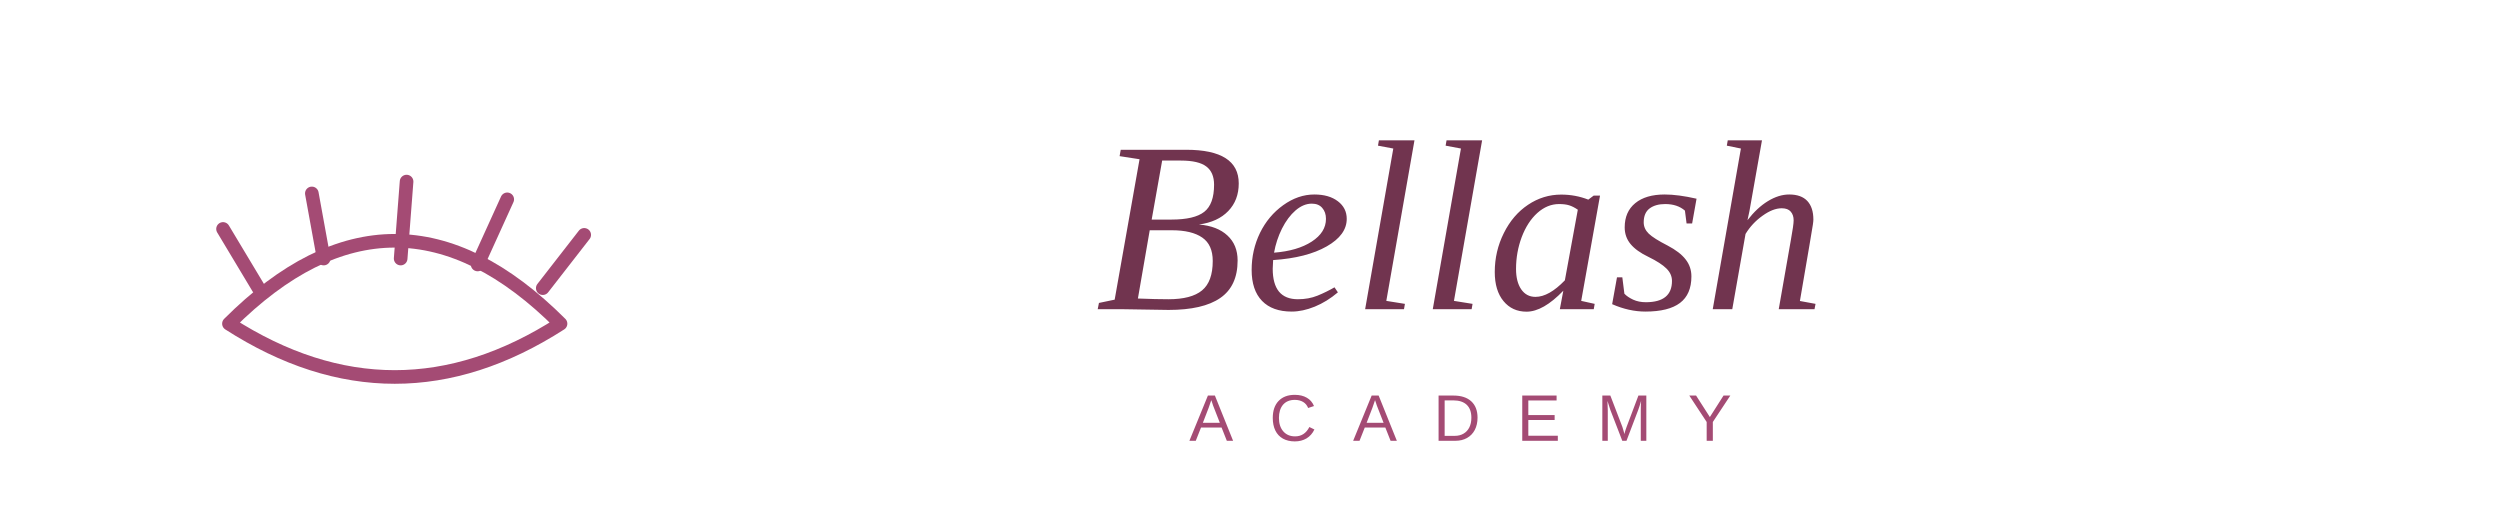
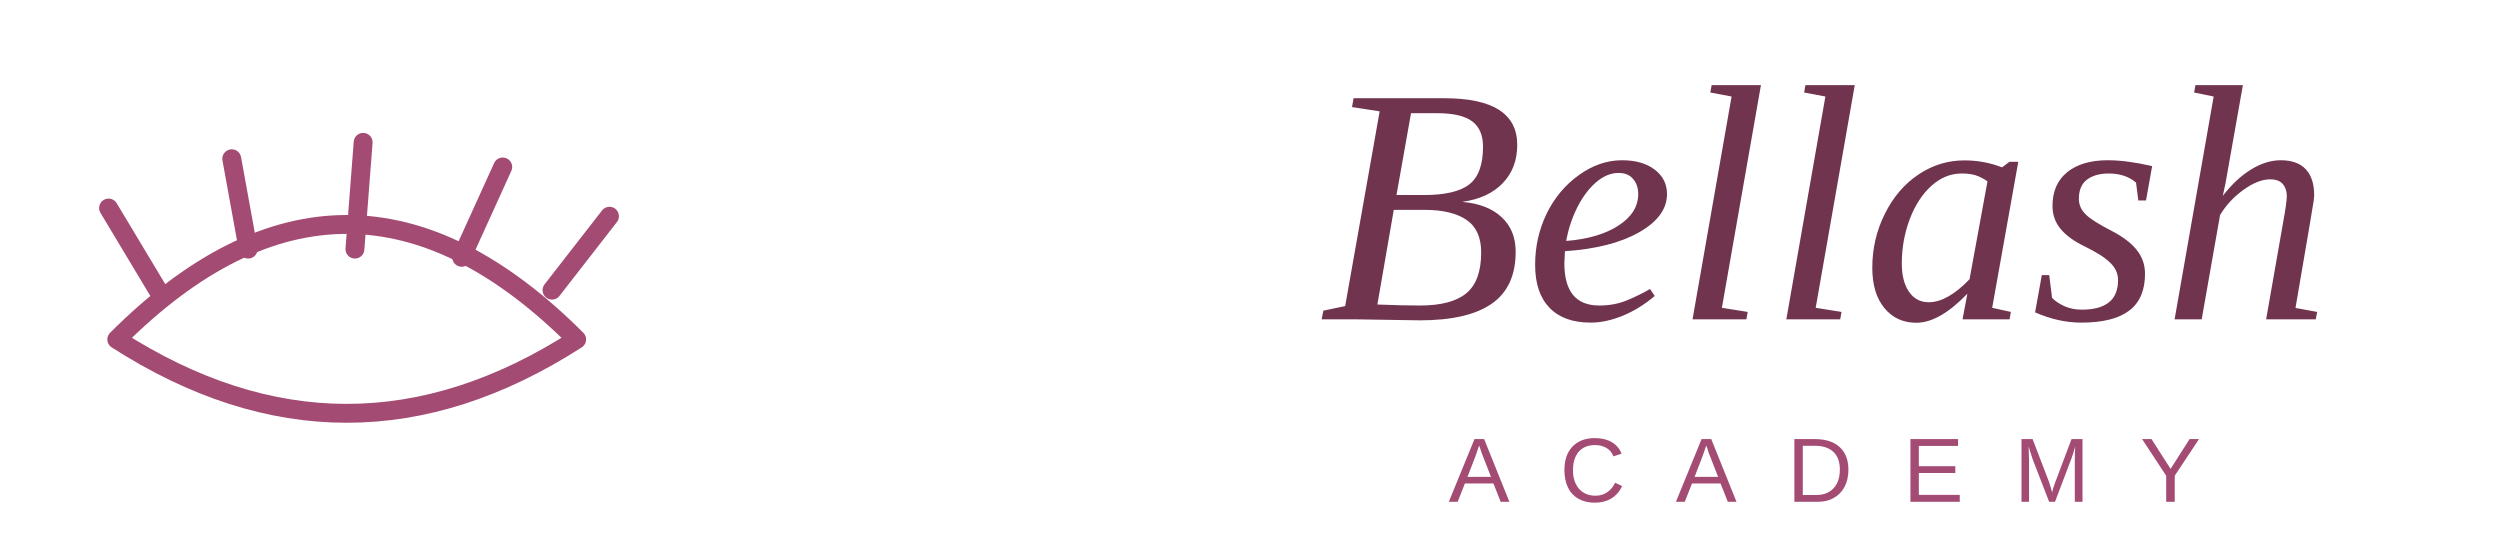
- <svg xmlns="http://www.w3.org/2000/svg" width="760" height="160" viewBox="0 0 380 80">
+ <svg xmlns="http://www.w3.org/2000/svg" width="274" height="60" viewBox="22 12 274 60">
  <g transform="translate(6 24) scale(.9)">
    <g fill="none" stroke="#A44B74" stroke-width="2.3" stroke-linecap="round" stroke-linejoin="round">
      <path d="M32 28 Q60 0 88 28 Q60 46 32 28Z" />
      <path d="M37 22 L31 12 M48 17 L46 6 M61 17 L62 4 M74 18 L79 7 M85 22 L92 13" />
    </g>
  </g>
  <text x="222" y="47" font-family="Georgia, 'Times New Roman', serif" font-size="37" font-style="italic" fill="#71344F" text-anchor="middle">Bellash</text>
  <text x="222" y="67" font-family="Arial, Helvetica, sans-serif" font-size="10" letter-spacing="5.5" fill="#A44B74" text-anchor="middle">ACADEMY</text>
</svg>
